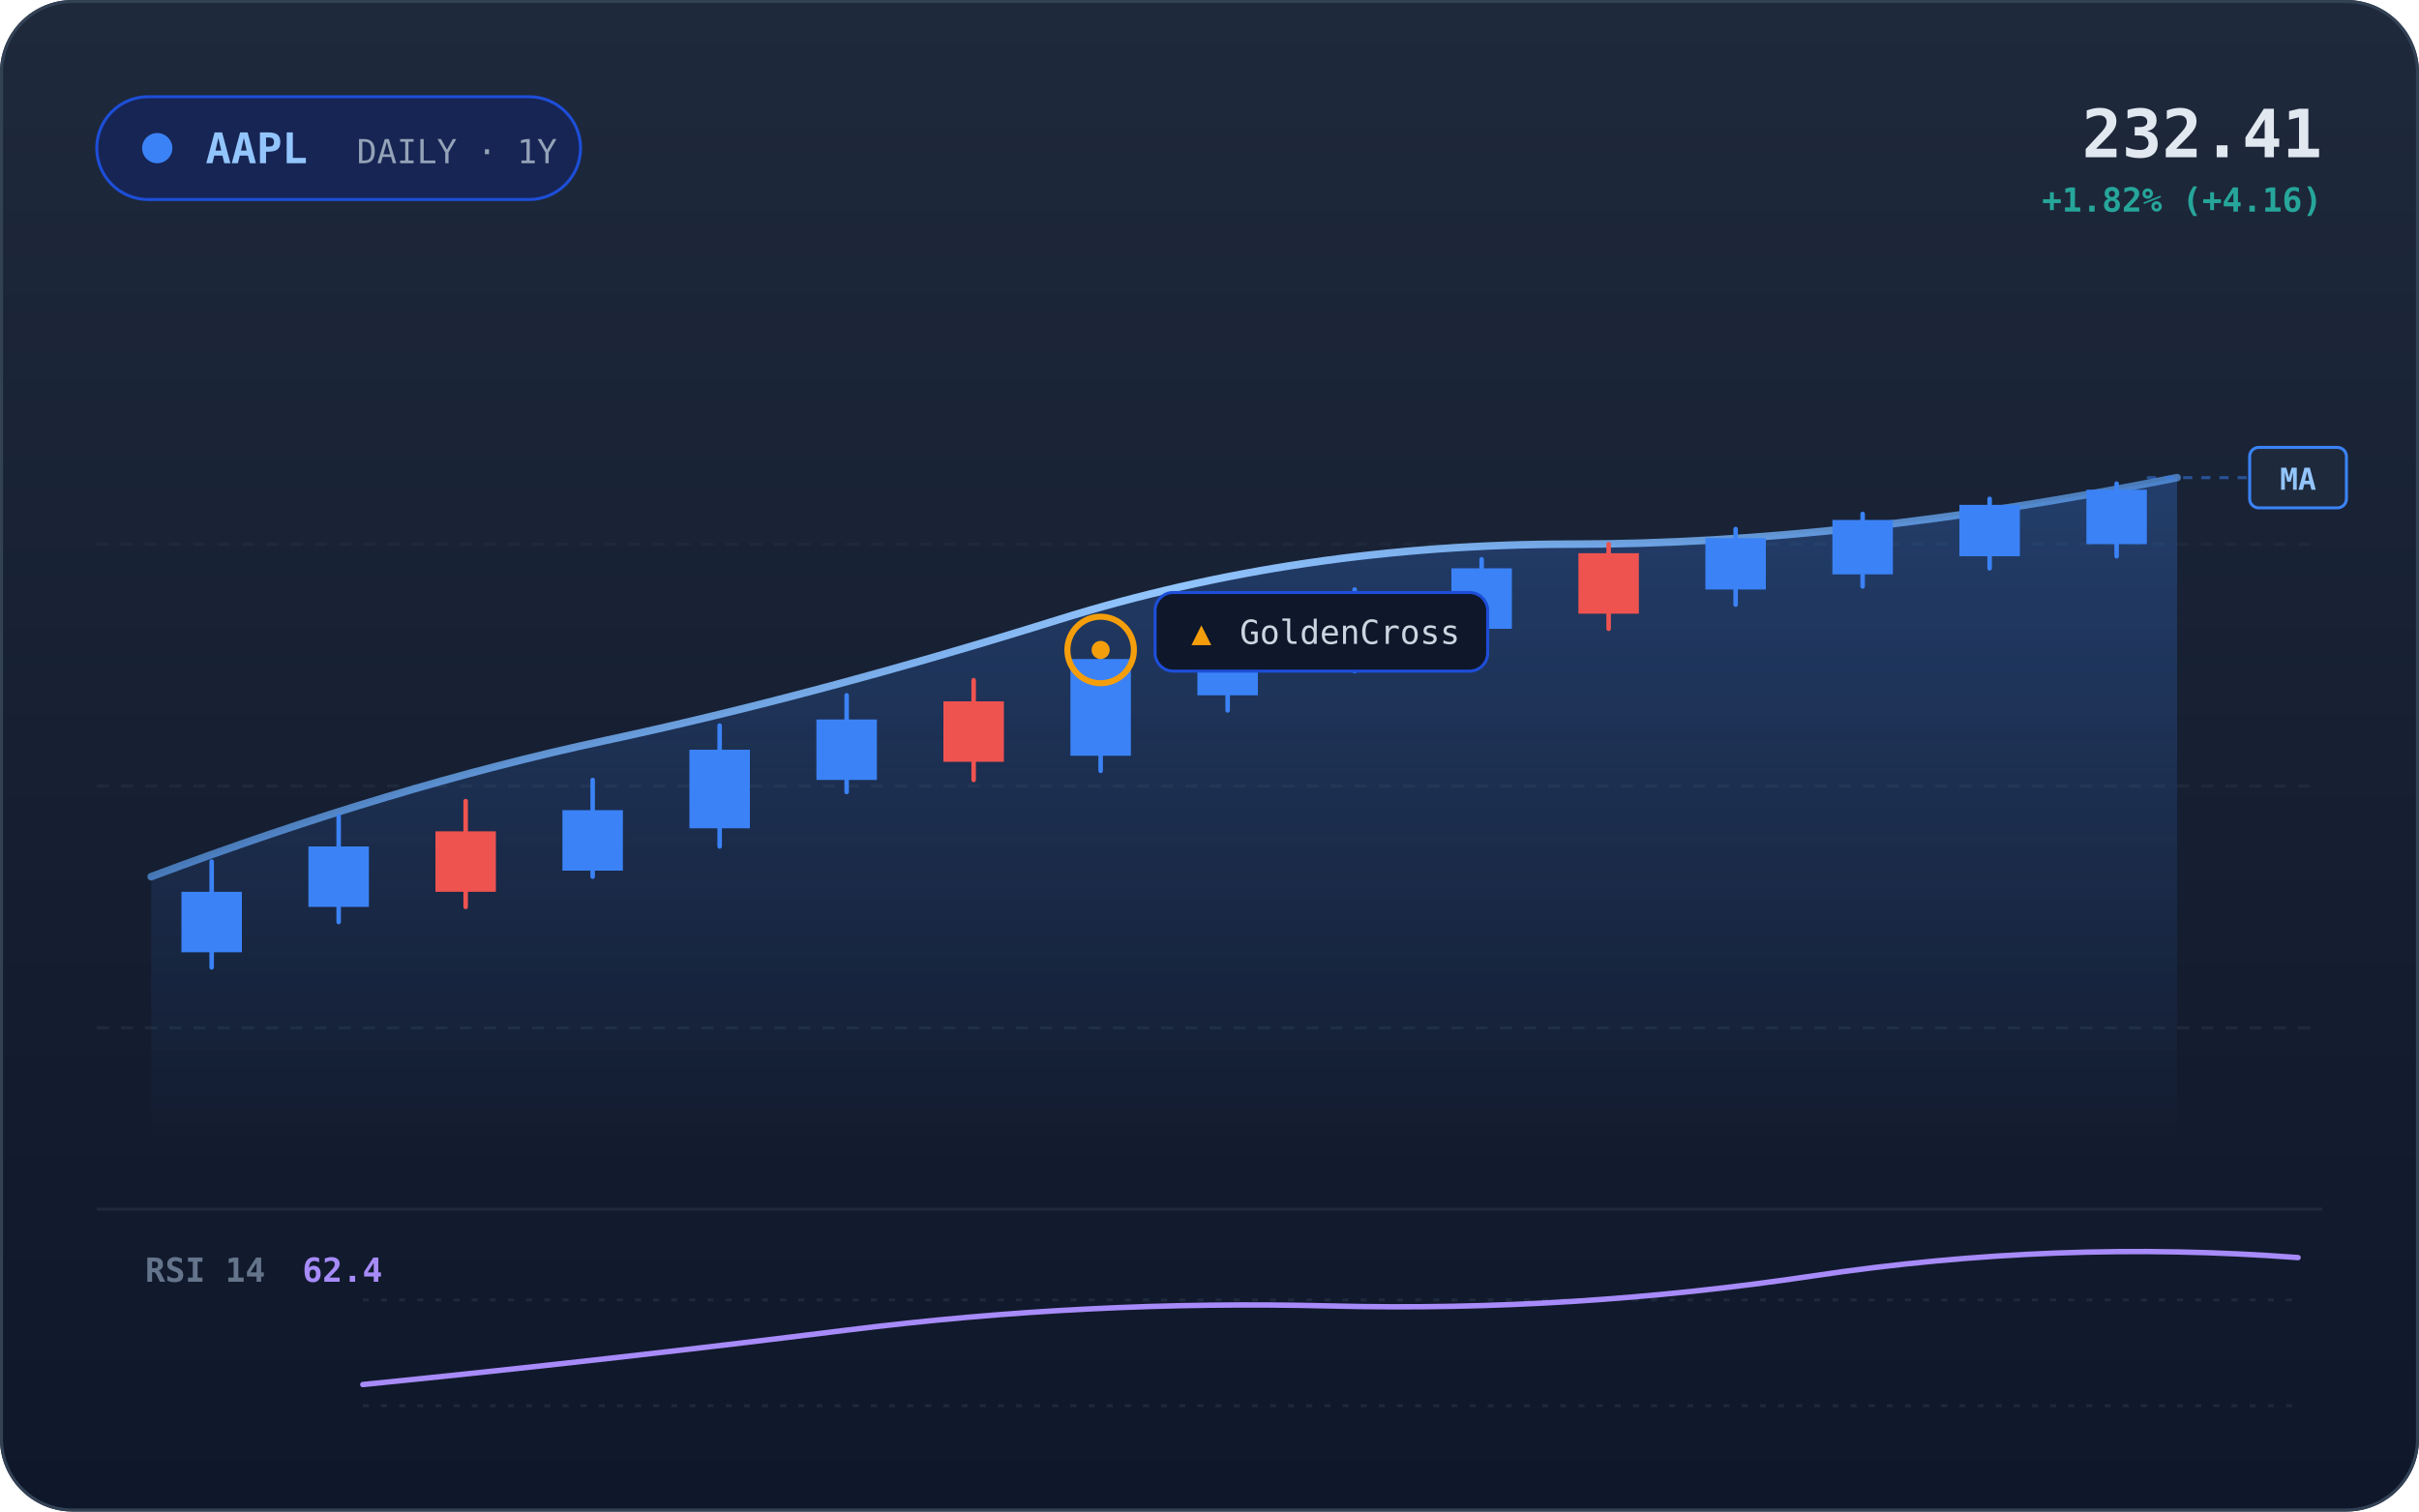
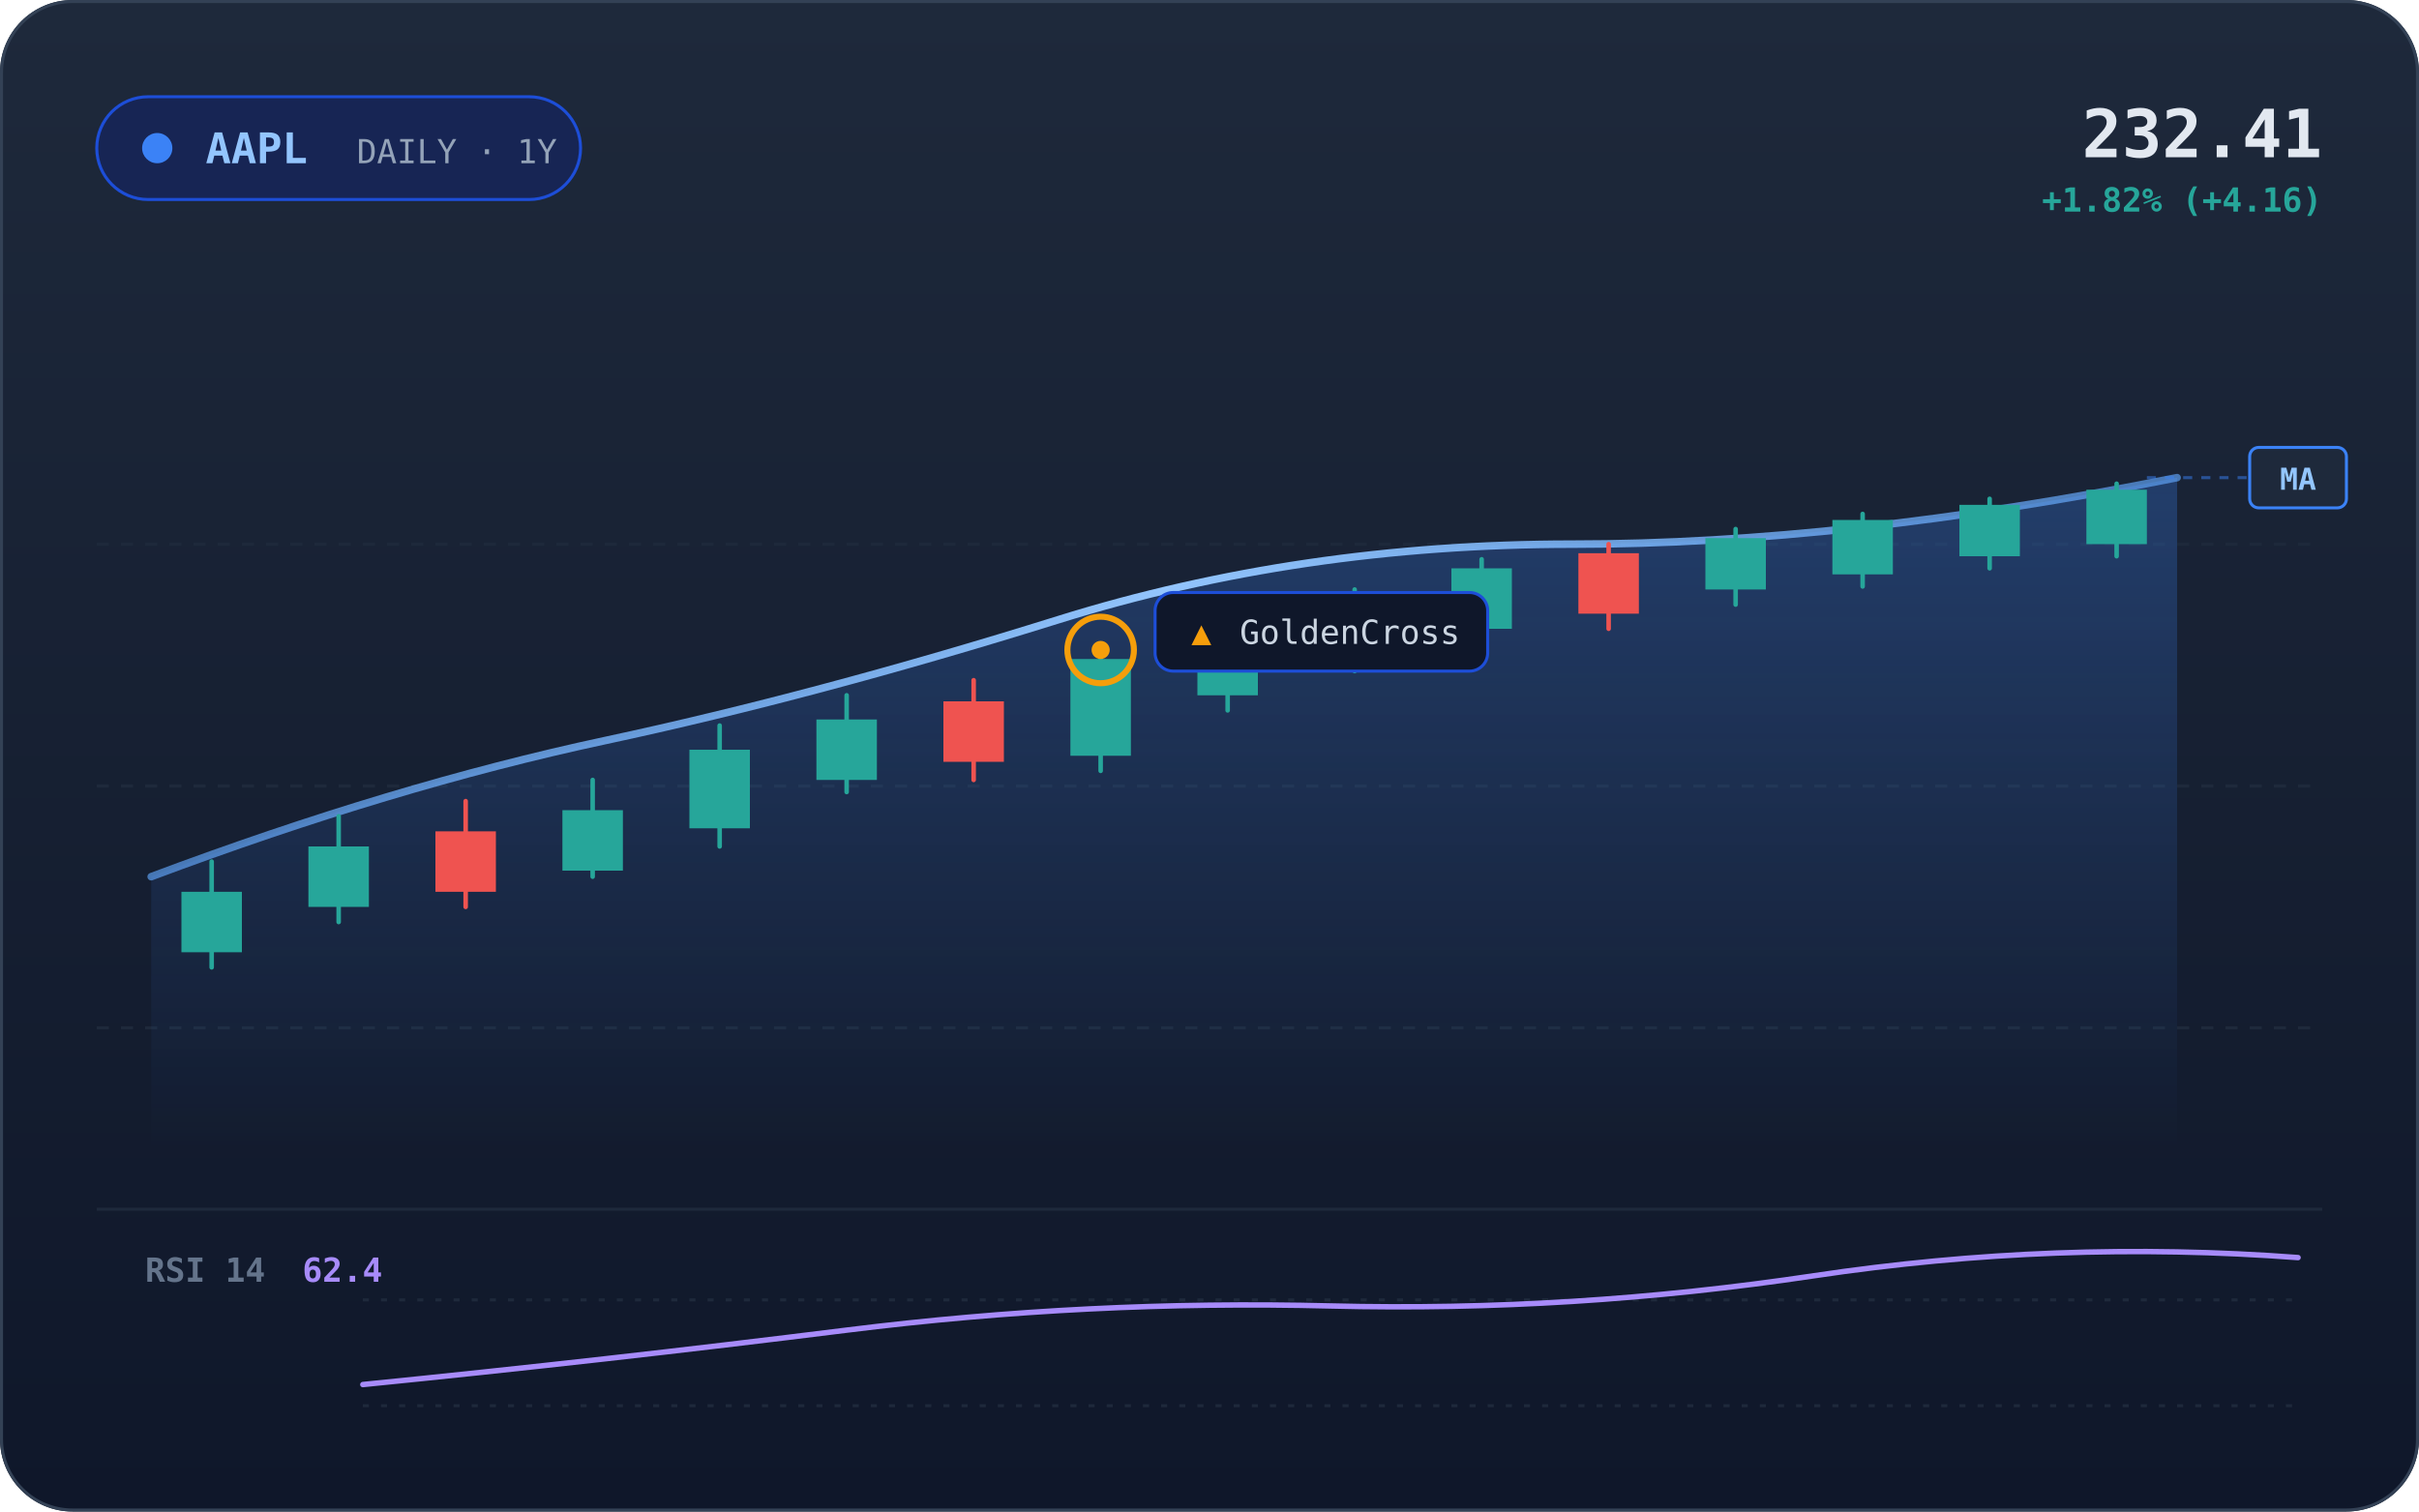
<svg xmlns="http://www.w3.org/2000/svg" viewBox="0 0 800 500" role="img" aria-label="캔들 차트와 보조지표 추세선, 골든크로스 신호 마커, RSI 서브패널이 표시된 분석 대시보드 일러스트" preserveAspectRatio="xMidYMid meet">
  <defs>
    <linearGradient id="hero-bg" x1="0" y1="0" x2="0" y2="1">
      <stop offset="0" stop-color="#1e293b" />
      <stop offset="1" stop-color="#0f172a" />
    </linearGradient>
    <linearGradient id="hero-ma" x1="0" y1="0" x2="1" y2="0">
      <stop offset="0" stop-color="#60a5fa" stop-opacity="0.65" />
      <stop offset="0.5" stop-color="#93c5fd" />
      <stop offset="1" stop-color="#60a5fa" stop-opacity="0.65" />
    </linearGradient>
    <linearGradient id="hero-area" x1="0" y1="0" x2="0" y2="1">
      <stop offset="0" stop-color="#3b82f6" stop-opacity="0.28" />
      <stop offset="1" stop-color="#3b82f6" stop-opacity="0" />
    </linearGradient>
  </defs>
  <rect x="0" y="0" width="800" height="500" rx="24" fill="url(#hero-bg)" />
  <rect x="0.5" y="0.5" width="799" height="499" rx="23.5" fill="none" stroke="#334155" stroke-width="1" />
  <rect x="32" y="32" width="160" height="34" rx="17" fill="#172554" stroke="#1d4ed8" />
  <circle cx="52" cy="49" r="5" fill="#3b82f6" />
  <text x="68" y="54" font-family="ui-monospace, SFMono-Regular, monospace" font-size="14" fill="#93c5fd" font-weight="600">AAPL</text>
  <text x="118" y="54" font-family="ui-monospace, SFMono-Regular, monospace" font-size="11" fill="#94a3b8">DAILY · 1Y</text>
  <text x="768" y="52" text-anchor="end" font-family="ui-monospace, SFMono-Regular, monospace" font-size="22" fill="#e2e8f0" font-weight="700">232.41</text>
  <text x="768" y="70" text-anchor="end" font-family="ui-monospace, SFMono-Regular, monospace" font-size="11" fill="#26a69a" font-weight="600">+1.82% (+4.16)</text>
  <line x1="32" y1="180" x2="768" y2="180" stroke="#1e293b" stroke-dasharray="4 4" />
  <line x1="32" y1="260" x2="768" y2="260" stroke="#1e293b" stroke-dasharray="4 4" />
  <line x1="32" y1="340" x2="768" y2="340" stroke="#1e293b" stroke-dasharray="4 4" />
  <path d="M 50 290 Q 130 260 200 245 T 350 205 T 520 180 T 720 158 L 720 380 L 50 380 Z" fill="url(#hero-area)" />
  <path d="M 50 290 Q 130 260 200 245 T 350 205 T 520 180 T 720 158" fill="none" stroke="url(#hero-ma)" stroke-width="2.5" stroke-linecap="round" />
  <g stroke-linecap="round">
-     <line x1="70" y1="285" x2="70" y2="320" stroke="#3b82f6" stroke-width="1.5" />
-     <rect x="60" y="295" width="20" height="20" fill="#3b82f6" />
-     <line x1="112" y1="270" x2="112" y2="305" stroke="#3b82f6" stroke-width="1.5" />
-     <rect x="102" y="280" width="20" height="20" fill="#3b82f6" />
+     <line x1="70" y1="285" x2="70" y2="320" stroke="#26a69a" stroke-width="1.5" />
+     <rect x="60" y="295" width="20" height="20" fill="#26a69a" />
+     <line x1="112" y1="270" x2="112" y2="305" stroke="#26a69a" stroke-width="1.5" />
+     <rect x="102" y="280" width="20" height="20" fill="#26a69a" />
    <line x1="154" y1="265" x2="154" y2="300" stroke="#ef5350" stroke-width="1.5" />
    <rect x="144" y="275" width="20" height="20" fill="#ef5350" />
-     <line x1="196" y1="258" x2="196" y2="290" stroke="#3b82f6" stroke-width="1.5" />
-     <rect x="186" y="268" width="20" height="20" fill="#3b82f6" />
-     <line x1="238" y1="240" x2="238" y2="280" stroke="#3b82f6" stroke-width="1.5" />
-     <rect x="228" y="248" width="20" height="26" fill="#3b82f6" />
-     <line x1="280" y1="230" x2="280" y2="262" stroke="#3b82f6" stroke-width="1.5" />
-     <rect x="270" y="238" width="20" height="20" fill="#3b82f6" />
+     <line x1="196" y1="258" x2="196" y2="290" stroke="#26a69a" stroke-width="1.5" />
+     <rect x="186" y="268" width="20" height="20" fill="#26a69a" />
+     <line x1="238" y1="240" x2="238" y2="280" stroke="#26a69a" stroke-width="1.5" />
+     <rect x="228" y="248" width="20" height="26" fill="#26a69a" />
+     <line x1="280" y1="230" x2="280" y2="262" stroke="#26a69a" stroke-width="1.5" />
+     <rect x="270" y="238" width="20" height="20" fill="#26a69a" />
    <line x1="322" y1="225" x2="322" y2="258" stroke="#ef5350" stroke-width="1.5" />
    <rect x="312" y="232" width="20" height="20" fill="#ef5350" />
-     <line x1="364" y1="215" x2="364" y2="255" stroke="#3b82f6" stroke-width="1.5" />
-     <rect x="354" y="218" width="20" height="32" fill="#3b82f6" />
-     <line x1="406" y1="205" x2="406" y2="235" stroke="#3b82f6" stroke-width="1.5" />
-     <rect x="396" y="208" width="20" height="22" fill="#3b82f6" />
-     <line x1="448" y1="195" x2="448" y2="222" stroke="#3b82f6" stroke-width="1.5" />
-     <rect x="438" y="198" width="20" height="20" fill="#3b82f6" />
-     <line x1="490" y1="185" x2="490" y2="212" stroke="#3b82f6" stroke-width="1.5" />
-     <rect x="480" y="188" width="20" height="20" fill="#3b82f6" />
+     <line x1="364" y1="215" x2="364" y2="255" stroke="#26a69a" stroke-width="1.5" />
+     <rect x="354" y="218" width="20" height="32" fill="#26a69a" />
+     <line x1="406" y1="205" x2="406" y2="235" stroke="#26a69a" stroke-width="1.5" />
+     <rect x="396" y="208" width="20" height="22" fill="#26a69a" />
+     <line x1="448" y1="195" x2="448" y2="222" stroke="#26a69a" stroke-width="1.5" />
+     <rect x="438" y="198" width="20" height="20" fill="#26a69a" />
+     <line x1="490" y1="185" x2="490" y2="212" stroke="#26a69a" stroke-width="1.5" />
+     <rect x="480" y="188" width="20" height="20" fill="#26a69a" />
    <line x1="532" y1="180" x2="532" y2="208" stroke="#ef5350" stroke-width="1.5" />
    <rect x="522" y="183" width="20" height="20" fill="#ef5350" />
-     <line x1="574" y1="175" x2="574" y2="200" stroke="#3b82f6" stroke-width="1.5" />
-     <rect x="564" y="178" width="20" height="17" fill="#3b82f6" />
-     <line x1="616" y1="170" x2="616" y2="194" stroke="#3b82f6" stroke-width="1.5" />
-     <rect x="606" y="172" width="20" height="18" fill="#3b82f6" />
-     <line x1="658" y1="165" x2="658" y2="188" stroke="#3b82f6" stroke-width="1.5" />
-     <rect x="648" y="167" width="20" height="17" fill="#3b82f6" />
-     <line x1="700" y1="160" x2="700" y2="184" stroke="#3b82f6" stroke-width="1.5" />
-     <rect x="690" y="162" width="20" height="18" fill="#3b82f6" />
+     <line x1="574" y1="175" x2="574" y2="200" stroke="#26a69a" stroke-width="1.5" />
+     <rect x="564" y="178" width="20" height="17" fill="#26a69a" />
+     <line x1="616" y1="170" x2="616" y2="194" stroke="#26a69a" stroke-width="1.5" />
+     <rect x="606" y="172" width="20" height="18" fill="#26a69a" />
+     <line x1="658" y1="165" x2="658" y2="188" stroke="#26a69a" stroke-width="1.5" />
+     <rect x="648" y="167" width="20" height="17" fill="#26a69a" />
+     <line x1="700" y1="160" x2="700" y2="184" stroke="#26a69a" stroke-width="1.5" />
+     <rect x="690" y="162" width="20" height="18" fill="#26a69a" />
  </g>
  <circle cx="364" cy="215" r="11" fill="none" stroke="#f59e0b" stroke-width="2" />
  <circle cx="364" cy="215" r="3" fill="#f59e0b" />
  <g transform="translate(382, 196)">
    <rect x="0" y="0" width="110" height="26" rx="6" fill="#0f172a" stroke="#1d4ed8" />
    <text x="12" y="17" font-family="ui-monospace, SFMono-Regular, monospace" font-size="11" fill="#f59e0b" font-weight="700">▲</text>
    <text x="28" y="17" font-family="ui-monospace, SFMono-Regular, monospace" font-size="11" fill="#cbd5e1">GoldenCross</text>
  </g>
  <line x1="710" y1="158" x2="768" y2="158" stroke="#3b82f6" stroke-dasharray="3 3" stroke-opacity="0.5" />
  <rect x="744" y="148" width="32" height="20" rx="3" fill="#1e293b" stroke="#3b82f6" />
  <text x="760" y="162" text-anchor="middle" font-family="ui-monospace, SFMono-Regular, monospace" font-size="10" fill="#93c5fd" font-weight="600">MA</text>
  <line x1="32" y1="400" x2="768" y2="400" stroke="#1e293b" />
  <text x="48" y="424" font-family="ui-monospace, SFMono-Regular, monospace" font-size="11" fill="#64748b" font-weight="600">RSI 14</text>
  <text x="100" y="424" font-family="ui-monospace, SFMono-Regular, monospace" font-size="11" fill="#a78bfa" font-weight="600">62.4</text>
  <line x1="120" y1="430" x2="760" y2="430" stroke="#1e293b" stroke-dasharray="2 4" />
  <line x1="120" y1="465" x2="760" y2="465" stroke="#1e293b" stroke-dasharray="2 4" />
  <path d="M 120 458 Q 200 450 280 440 T 440 432 T 600 422 T 760 416" fill="none" stroke="#a78bfa" stroke-width="1.8" stroke-linecap="round" />
</svg>
